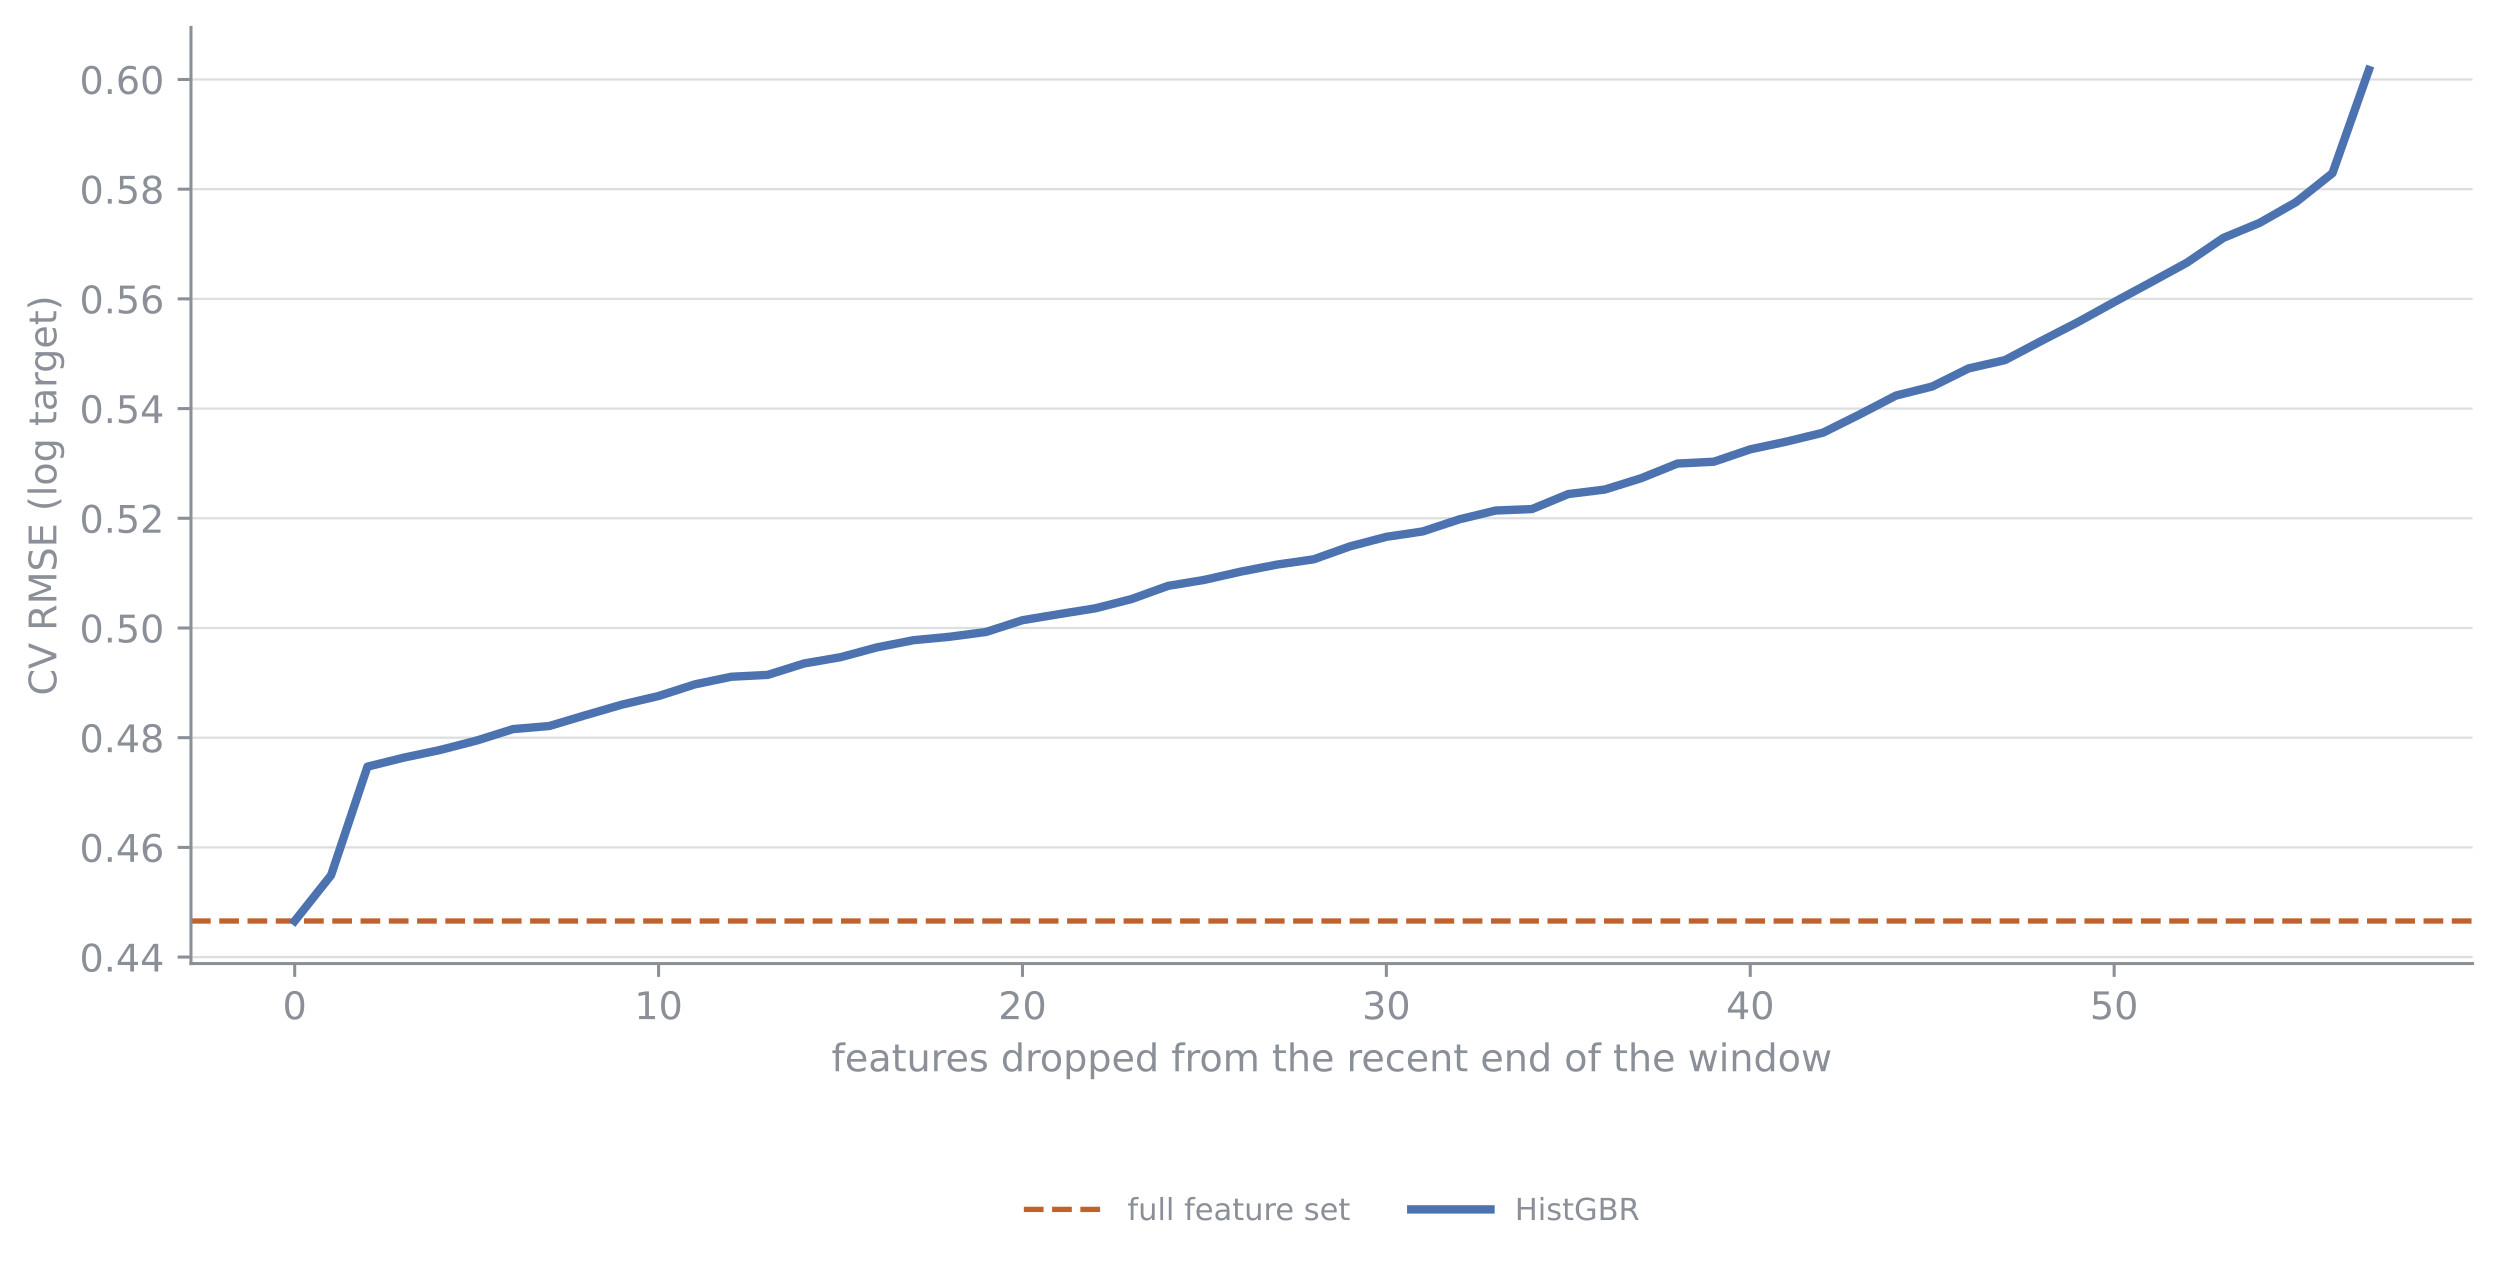
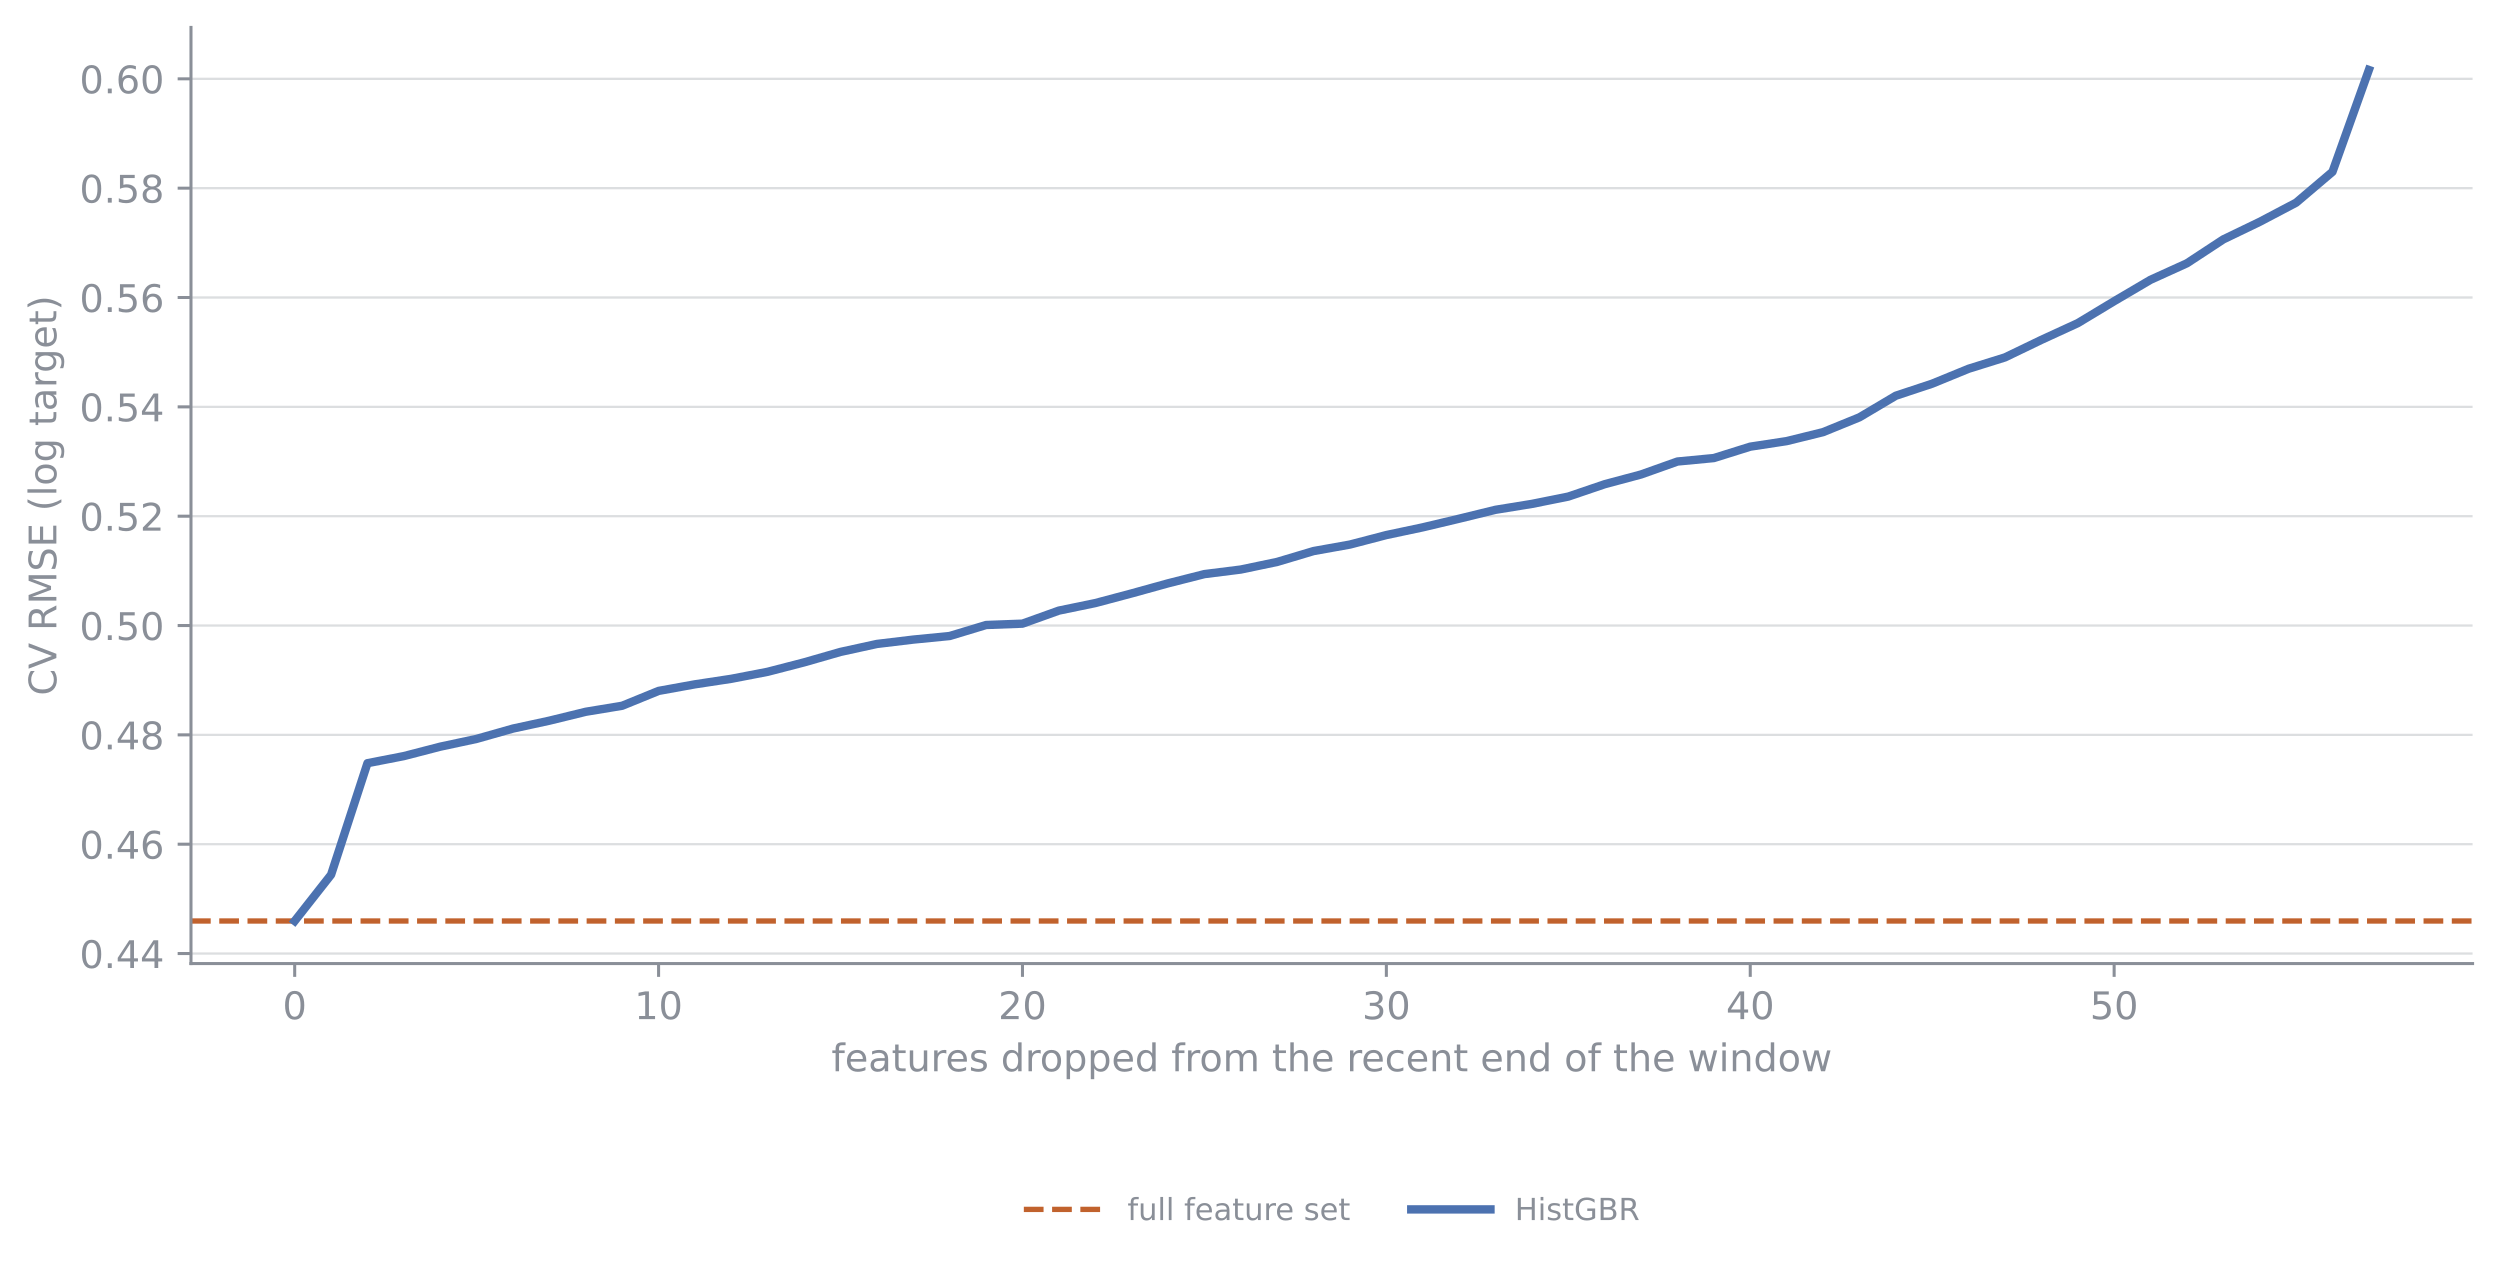
<svg xmlns="http://www.w3.org/2000/svg" xmlns:xlink="http://www.w3.org/1999/xlink" width="656.4pt" height="332.41pt" viewBox="0 0 656.4 332.41" version="1.1">
  <defs>
    <style type="text/css">*{stroke-linejoin: round; stroke-linecap: butt}</style>
  </defs>
  <g id="figure_1">
    <g id="patch_1">
      <path d="M 0 332.41  L 656.4 332.41  L 656.4 0  L 0 0  L 0 332.41  z " style="fill: none" />
    </g>
    <g id="axes_1">
      <g id="patch_2">
        <path d="M 50.144 252.993  L 649.2 252.993  L 649.2 7.2  L 50.144 7.2  L 50.144 252.993  z " style="fill: none" />
      </g>
      <g id="matplotlib.axis_1">
        <g id="xtick_1">
          <g id="line2d_1">
            <defs>
-               <path id="me75588b945" d="M 0 0  L 0 3.5  " style="stroke: #8a8f98; stroke-width: 0.8" />
+               <path id="m2f72bbb531" d="M 0 0  L 0 3.5  " style="stroke: #8a8f98; stroke-width: 0.8" />
            </defs>
            <g>
-               <use xlink:href="#me75588b945" x="77.374" y="252.993" style="fill: #8a8f98; stroke: #8a8f98; stroke-width: 0.8" />
+               <use xlink:href="#m2f72bbb531" x="77.374" y="252.993" style="fill: #8a8f98; stroke: #8a8f98; stroke-width: 0.8" />
            </g>
          </g>
          <g id="text_1">
            <g style="fill: #8a8f98" transform="translate(74.19231 267.5915) scale(0.1 -0.1)">
              <defs>
                <path id="DejaVuSans-30" d="M 2034 4250  Q 1547 4250 1301 3770  Q 1056 3291 1056 2328  Q 1056 1369 1301 889  Q 1547 409 2034 409  Q 2525 409 2770 889  Q 3016 1369 3016 2328  Q 3016 3291 2770 3770  Q 2525 4250 2034 4250  z M 2034 4750  Q 2819 4750 3233 4129  Q 3647 3509 3647 2328  Q 3647 1150 3233 529  Q 2819 -91 2034 -91  Q 1250 -91 836 529  Q 422 1150 422 2328  Q 422 3509 836 4129  Q 1250 4750 2034 4750  z " transform="scale(0.015625)" />
              </defs>
              <use xlink:href="#DejaVuSans-30" />
            </g>
          </g>
        </g>
        <g id="xtick_2">
          <g id="line2d_2">
            <g>
-               <use xlink:href="#me75588b945" x="172.917" y="252.993" style="fill: #8a8f98; stroke: #8a8f98; stroke-width: 0.8" />
+               <use xlink:href="#m2f72bbb531" x="172.917" y="252.993" style="fill: #8a8f98; stroke: #8a8f98; stroke-width: 0.8" />
            </g>
          </g>
          <g id="text_2">
            <g style="fill: #8a8f98" transform="translate(166.5542 267.5915) scale(0.1 -0.1)">
              <defs>
                <path id="DejaVuSans-31" d="M 794 531  L 1825 531  L 1825 4091  L 703 3866  L 703 4441  L 1819 4666  L 2450 4666  L 2450 531  L 3481 531  L 3481 0  L 794 0  L 794 531  z " transform="scale(0.015625)" />
              </defs>
              <use xlink:href="#DejaVuSans-31" />
              <use xlink:href="#DejaVuSans-30" transform="translate(63.62305 0)" />
            </g>
          </g>
        </g>
        <g id="xtick_3">
          <g id="line2d_3">
            <g>
-               <use xlink:href="#me75588b945" x="268.46" y="252.993" style="fill: #8a8f98; stroke: #8a8f98; stroke-width: 0.8" />
+               <use xlink:href="#m2f72bbb531" x="268.46" y="252.993" style="fill: #8a8f98; stroke: #8a8f98; stroke-width: 0.8" />
            </g>
          </g>
          <g id="text_3">
            <g style="fill: #8a8f98" transform="translate(262.0974 267.5915) scale(0.1 -0.1)">
              <defs>
                <path id="DejaVuSans-32" d="M 1228 531  L 3431 531  L 3431 0  L 469 0  L 469 531  Q 828 903 1448 1529  Q 2069 2156 2228 2338  Q 2531 2678 2651 2914  Q 2772 3150 2772 3378  Q 2772 3750 2511 3984  Q 2250 4219 1831 4219  Q 1534 4219 1204 4116  Q 875 4013 500 3803  L 500 4441  Q 881 4594 1212 4672  Q 1544 4750 1819 4750  Q 2544 4750 2975 4387  Q 3406 4025 3406 3419  Q 3406 3131 3298 2873  Q 3191 2616 2906 2266  Q 2828 2175 2409 1742  Q 1991 1309 1228 531  z " transform="scale(0.015625)" />
              </defs>
              <use xlink:href="#DejaVuSans-32" />
              <use xlink:href="#DejaVuSans-30" transform="translate(63.62305 0)" />
            </g>
          </g>
        </g>
        <g id="xtick_4">
          <g id="line2d_4">
            <g>
-               <use xlink:href="#me75588b945" x="364.003" y="252.993" style="fill: #8a8f98; stroke: #8a8f98; stroke-width: 0.8" />
+               <use xlink:href="#m2f72bbb531" x="364.003" y="252.993" style="fill: #8a8f98; stroke: #8a8f98; stroke-width: 0.8" />
            </g>
          </g>
          <g id="text_4">
            <g style="fill: #8a8f98" transform="translate(357.6406 267.5915) scale(0.1 -0.1)">
              <defs>
                <path id="DejaVuSans-33" d="M 2597 2516  Q 3050 2419 3304 2112  Q 3559 1806 3559 1356  Q 3559 666 3084 287  Q 2609 -91 1734 -91  Q 1441 -91 1130 -33  Q 819 25 488 141  L 488 750  Q 750 597 1062 519  Q 1375 441 1716 441  Q 2309 441 2620 675  Q 2931 909 2931 1356  Q 2931 1769 2642 2001  Q 2353 2234 1838 2234  L 1294 2234  L 1294 2753  L 1863 2753  Q 2328 2753 2575 2939  Q 2822 3125 2822 3475  Q 2822 3834 2567 4026  Q 2313 4219 1838 4219  Q 1578 4219 1281 4162  Q 984 4106 628 3988  L 628 4550  Q 988 4650 1302 4700  Q 1616 4750 1894 4750  Q 2613 4750 3031 4423  Q 3450 4097 3450 3541  Q 3450 3153 3228 2886  Q 3006 2619 2597 2516  z " transform="scale(0.015625)" />
              </defs>
              <use xlink:href="#DejaVuSans-33" />
              <use xlink:href="#DejaVuSans-30" transform="translate(63.62305 0)" />
            </g>
          </g>
        </g>
        <g id="xtick_5">
          <g id="line2d_5">
            <g>
-               <use xlink:href="#me75588b945" x="459.546" y="252.993" style="fill: #8a8f98; stroke: #8a8f98; stroke-width: 0.8" />
+               <use xlink:href="#m2f72bbb531" x="459.546" y="252.993" style="fill: #8a8f98; stroke: #8a8f98; stroke-width: 0.8" />
            </g>
          </g>
          <g id="text_5">
            <g style="fill: #8a8f98" transform="translate(453.1838 267.5915) scale(0.1 -0.1)">
              <defs>
                <path id="DejaVuSans-34" d="M 2419 4116  L 825 1625  L 2419 1625  L 2419 4116  z M 2253 4666  L 3047 4666  L 3047 1625  L 3713 1625  L 3713 1100  L 3047 1100  L 3047 0  L 2419 0  L 2419 1100  L 313 1100  L 313 1709  L 2253 4666  z " transform="scale(0.015625)" />
              </defs>
              <use xlink:href="#DejaVuSans-34" />
              <use xlink:href="#DejaVuSans-30" transform="translate(63.62305 0)" />
            </g>
          </g>
        </g>
        <g id="xtick_6">
          <g id="line2d_6">
            <g>
-               <use xlink:href="#me75588b945" x="555.089" y="252.993" style="fill: #8a8f98; stroke: #8a8f98; stroke-width: 0.8" />
+               <use xlink:href="#m2f72bbb531" x="555.089" y="252.993" style="fill: #8a8f98; stroke: #8a8f98; stroke-width: 0.8" />
            </g>
          </g>
          <g id="text_6">
            <g style="fill: #8a8f98" transform="translate(548.727 267.5915) scale(0.1 -0.1)">
              <defs>
                <path id="DejaVuSans-35" d="M 691 4666  L 3169 4666  L 3169 4134  L 1269 4134  L 1269 2991  Q 1406 3038 1543 3061  Q 1681 3084 1819 3084  Q 2600 3084 3056 2656  Q 3513 2228 3513 1497  Q 3513 744 3044 326  Q 2575 -91 1722 -91  Q 1428 -91 1123 -41  Q 819 9 494 109  L 494 744  Q 775 591 1075 516  Q 1375 441 1709 441  Q 2250 441 2565 725  Q 2881 1009 2881 1497  Q 2881 1984 2565 2268  Q 2250 2553 1709 2553  Q 1456 2553 1204 2497  Q 953 2441 691 2322  L 691 4666  z " transform="scale(0.015625)" />
              </defs>
              <use xlink:href="#DejaVuSans-35" />
              <use xlink:href="#DejaVuSans-30" transform="translate(63.62305 0)" />
            </g>
          </g>
        </g>
        <g id="text_7">
          <g style="fill: #8a8f98" transform="translate(218.3029 281.2697) scale(0.1 -0.1)">
            <defs>
              <path id="DejaVuSans-66" d="M 2375 4863  L 2375 4384  L 1825 4384  Q 1516 4384 1395 4259  Q 1275 4134 1275 3809  L 1275 3500  L 2222 3500  L 2222 3053  L 1275 3053  L 1275 0  L 697 0  L 697 3053  L 147 3053  L 147 3500  L 697 3500  L 697 3744  Q 697 4328 969 4595  Q 1241 4863 1831 4863  L 2375 4863  z " transform="scale(0.015625)" />
              <path id="DejaVuSans-65" d="M 3597 1894  L 3597 1613  L 953 1613  Q 991 1019 1311 708  Q 1631 397 2203 397  Q 2534 397 2845 478  Q 3156 559 3463 722  L 3463 178  Q 3153 47 2828 -22  Q 2503 -91 2169 -91  Q 1331 -91 842 396  Q 353 884 353 1716  Q 353 2575 817 3079  Q 1281 3584 2069 3584  Q 2775 3584 3186 3129  Q 3597 2675 3597 1894  z M 3022 2063  Q 3016 2534 2758 2815  Q 2500 3097 2075 3097  Q 1594 3097 1305 2825  Q 1016 2553 972 2059  L 3022 2063  z " transform="scale(0.015625)" />
              <path id="DejaVuSans-61" d="M 2194 1759  Q 1497 1759 1228 1600  Q 959 1441 959 1056  Q 959 750 1161 570  Q 1363 391 1709 391  Q 2188 391 2477 730  Q 2766 1069 2766 1631  L 2766 1759  L 2194 1759  z M 3341 1997  L 3341 0  L 2766 0  L 2766 531  Q 2569 213 2275 61  Q 1981 -91 1556 -91  Q 1019 -91 701 211  Q 384 513 384 1019  Q 384 1609 779 1909  Q 1175 2209 1959 2209  L 2766 2209  L 2766 2266  Q 2766 2663 2505 2880  Q 2244 3097 1772 3097  Q 1472 3097 1187 3025  Q 903 2953 641 2809  L 641 3341  Q 956 3463 1253 3523  Q 1550 3584 1831 3584  Q 2591 3584 2966 3190  Q 3341 2797 3341 1997  z " transform="scale(0.015625)" />
              <path id="DejaVuSans-74" d="M 1172 4494  L 1172 3500  L 2356 3500  L 2356 3053  L 1172 3053  L 1172 1153  Q 1172 725 1289 603  Q 1406 481 1766 481  L 2356 481  L 2356 0  L 1766 0  Q 1100 0 847 248  Q 594 497 594 1153  L 594 3053  L 172 3053  L 172 3500  L 594 3500  L 594 4494  L 1172 4494  z " transform="scale(0.015625)" />
              <path id="DejaVuSans-75" d="M 544 1381  L 544 3500  L 1119 3500  L 1119 1403  Q 1119 906 1312 657  Q 1506 409 1894 409  Q 2359 409 2629 706  Q 2900 1003 2900 1516  L 2900 3500  L 3475 3500  L 3475 0  L 2900 0  L 2900 538  Q 2691 219 2414 64  Q 2138 -91 1772 -91  Q 1169 -91 856 284  Q 544 659 544 1381  z M 1991 3584  L 1991 3584  z " transform="scale(0.015625)" />
              <path id="DejaVuSans-72" d="M 2631 2963  Q 2534 3019 2420 3045  Q 2306 3072 2169 3072  Q 1681 3072 1420 2755  Q 1159 2438 1159 1844  L 1159 0  L 581 0  L 581 3500  L 1159 3500  L 1159 2956  Q 1341 3275 1631 3429  Q 1922 3584 2338 3584  Q 2397 3584 2469 3576  Q 2541 3569 2628 3553  L 2631 2963  z " transform="scale(0.015625)" />
              <path id="DejaVuSans-73" d="M 2834 3397  L 2834 2853  Q 2591 2978 2328 3040  Q 2066 3103 1784 3103  Q 1356 3103 1142 2972  Q 928 2841 928 2578  Q 928 2378 1081 2264  Q 1234 2150 1697 2047  L 1894 2003  Q 2506 1872 2764 1633  Q 3022 1394 3022 966  Q 3022 478 2636 193  Q 2250 -91 1575 -91  Q 1294 -91 989 -36  Q 684 19 347 128  L 347 722  Q 666 556 975 473  Q 1284 391 1588 391  Q 1994 391 2212 530  Q 2431 669 2431 922  Q 2431 1156 2273 1281  Q 2116 1406 1581 1522  L 1381 1569  Q 847 1681 609 1914  Q 372 2147 372 2553  Q 372 3047 722 3315  Q 1072 3584 1716 3584  Q 2034 3584 2315 3537  Q 2597 3491 2834 3397  z " transform="scale(0.015625)" />
              <path id="DejaVuSans-20" transform="scale(0.015625)" />
              <path id="DejaVuSans-64" d="M 2906 2969  L 2906 4863  L 3481 4863  L 3481 0  L 2906 0  L 2906 525  Q 2725 213 2448 61  Q 2172 -91 1784 -91  Q 1150 -91 751 415  Q 353 922 353 1747  Q 353 2572 751 3078  Q 1150 3584 1784 3584  Q 2172 3584 2448 3432  Q 2725 3281 2906 2969  z M 947 1747  Q 947 1113 1208 752  Q 1469 391 1925 391  Q 2381 391 2643 752  Q 2906 1113 2906 1747  Q 2906 2381 2643 2742  Q 2381 3103 1925 3103  Q 1469 3103 1208 2742  Q 947 2381 947 1747  z " transform="scale(0.015625)" />
              <path id="DejaVuSans-6f" d="M 1959 3097  Q 1497 3097 1228 2736  Q 959 2375 959 1747  Q 959 1119 1226 758  Q 1494 397 1959 397  Q 2419 397 2687 759  Q 2956 1122 2956 1747  Q 2956 2369 2687 2733  Q 2419 3097 1959 3097  z M 1959 3584  Q 2709 3584 3137 3096  Q 3566 2609 3566 1747  Q 3566 888 3137 398  Q 2709 -91 1959 -91  Q 1206 -91 779 398  Q 353 888 353 1747  Q 353 2609 779 3096  Q 1206 3584 1959 3584  z " transform="scale(0.015625)" />
              <path id="DejaVuSans-70" d="M 1159 525  L 1159 -1331  L 581 -1331  L 581 3500  L 1159 3500  L 1159 2969  Q 1341 3281 1617 3432  Q 1894 3584 2278 3584  Q 2916 3584 3314 3078  Q 3713 2572 3713 1747  Q 3713 922 3314 415  Q 2916 -91 2278 -91  Q 1894 -91 1617 61  Q 1341 213 1159 525  z M 3116 1747  Q 3116 2381 2855 2742  Q 2594 3103 2138 3103  Q 1681 3103 1420 2742  Q 1159 2381 1159 1747  Q 1159 1113 1420 752  Q 1681 391 2138 391  Q 2594 391 2855 752  Q 3116 1113 3116 1747  z " transform="scale(0.015625)" />
              <path id="DejaVuSans-6d" d="M 3328 2828  Q 3544 3216 3844 3400  Q 4144 3584 4550 3584  Q 5097 3584 5394 3201  Q 5691 2819 5691 2113  L 5691 0  L 5113 0  L 5113 2094  Q 5113 2597 4934 2840  Q 4756 3084 4391 3084  Q 3944 3084 3684 2787  Q 3425 2491 3425 1978  L 3425 0  L 2847 0  L 2847 2094  Q 2847 2600 2669 2842  Q 2491 3084 2119 3084  Q 1678 3084 1418 2786  Q 1159 2488 1159 1978  L 1159 0  L 581 0  L 581 3500  L 1159 3500  L 1159 2956  Q 1356 3278 1631 3431  Q 1906 3584 2284 3584  Q 2666 3584 2933 3390  Q 3200 3197 3328 2828  z " transform="scale(0.015625)" />
              <path id="DejaVuSans-68" d="M 3513 2113  L 3513 0  L 2938 0  L 2938 2094  Q 2938 2591 2744 2837  Q 2550 3084 2163 3084  Q 1697 3084 1428 2787  Q 1159 2491 1159 1978  L 1159 0  L 581 0  L 581 4863  L 1159 4863  L 1159 2956  Q 1366 3272 1645 3428  Q 1925 3584 2291 3584  Q 2894 3584 3203 3211  Q 3513 2838 3513 2113  z " transform="scale(0.015625)" />
              <path id="DejaVuSans-63" d="M 3122 3366  L 3122 2828  Q 2878 2963 2633 3030  Q 2388 3097 2138 3097  Q 1578 3097 1268 2742  Q 959 2388 959 1747  Q 959 1106 1268 751  Q 1578 397 2138 397  Q 2388 397 2633 464  Q 2878 531 3122 666  L 3122 134  Q 2881 22 2623 -34  Q 2366 -91 2075 -91  Q 1284 -91 818 406  Q 353 903 353 1747  Q 353 2603 823 3093  Q 1294 3584 2113 3584  Q 2378 3584 2631 3529  Q 2884 3475 3122 3366  z " transform="scale(0.015625)" />
              <path id="DejaVuSans-6e" d="M 3513 2113  L 3513 0  L 2938 0  L 2938 2094  Q 2938 2591 2744 2837  Q 2550 3084 2163 3084  Q 1697 3084 1428 2787  Q 1159 2491 1159 1978  L 1159 0  L 581 0  L 581 3500  L 1159 3500  L 1159 2956  Q 1366 3272 1645 3428  Q 1925 3584 2291 3584  Q 2894 3584 3203 3211  Q 3513 2838 3513 2113  z " transform="scale(0.015625)" />
              <path id="DejaVuSans-77" d="M 269 3500  L 844 3500  L 1563 769  L 2278 3500  L 2956 3500  L 3675 769  L 4391 3500  L 4966 3500  L 4050 0  L 3372 0  L 2619 2869  L 1863 0  L 1184 0  L 269 3500  z " transform="scale(0.015625)" />
              <path id="DejaVuSans-69" d="M 603 3500  L 1178 3500  L 1178 0  L 603 0  L 603 3500  z M 603 4863  L 1178 4863  L 1178 4134  L 603 4134  L 603 4863  z " transform="scale(0.015625)" />
            </defs>
            <use xlink:href="#DejaVuSans-66" />
            <use xlink:href="#DejaVuSans-65" transform="translate(35.20508 0)" />
            <use xlink:href="#DejaVuSans-61" transform="translate(96.72852 0)" />
            <use xlink:href="#DejaVuSans-74" transform="translate(158.0078 0)" />
            <use xlink:href="#DejaVuSans-75" transform="translate(197.2168 0)" />
            <use xlink:href="#DejaVuSans-72" transform="translate(260.5957 0)" />
            <use xlink:href="#DejaVuSans-65" transform="translate(299.459 0)" />
            <use xlink:href="#DejaVuSans-73" transform="translate(360.9824 0)" />
            <use xlink:href="#DejaVuSans-20" transform="translate(413.082 0)" />
            <use xlink:href="#DejaVuSans-64" transform="translate(444.8691 0)" />
            <use xlink:href="#DejaVuSans-72" transform="translate(508.3457 0)" />
            <use xlink:href="#DejaVuSans-6f" transform="translate(547.209 0)" />
            <use xlink:href="#DejaVuSans-70" transform="translate(608.3906 0)" />
            <use xlink:href="#DejaVuSans-70" transform="translate(671.8672 0)" />
            <use xlink:href="#DejaVuSans-65" transform="translate(735.3438 0)" />
            <use xlink:href="#DejaVuSans-64" transform="translate(796.8672 0)" />
            <use xlink:href="#DejaVuSans-20" transform="translate(860.3438 0)" />
            <use xlink:href="#DejaVuSans-66" transform="translate(892.1309 0)" />
            <use xlink:href="#DejaVuSans-72" transform="translate(927.3359 0)" />
            <use xlink:href="#DejaVuSans-6f" transform="translate(966.1992 0)" />
            <use xlink:href="#DejaVuSans-6d" transform="translate(1027.381 0)" />
            <use xlink:href="#DejaVuSans-20" transform="translate(1124.793 0)" />
            <use xlink:href="#DejaVuSans-74" transform="translate(1156.58 0)" />
            <use xlink:href="#DejaVuSans-68" transform="translate(1195.789 0)" />
            <use xlink:href="#DejaVuSans-65" transform="translate(1259.168 0)" />
            <use xlink:href="#DejaVuSans-20" transform="translate(1320.691 0)" />
            <use xlink:href="#DejaVuSans-72" transform="translate(1352.479 0)" />
            <use xlink:href="#DejaVuSans-65" transform="translate(1391.342 0)" />
            <use xlink:href="#DejaVuSans-63" transform="translate(1452.865 0)" />
            <use xlink:href="#DejaVuSans-65" transform="translate(1507.846 0)" />
            <use xlink:href="#DejaVuSans-6e" transform="translate(1569.369 0)" />
            <use xlink:href="#DejaVuSans-74" transform="translate(1632.748 0)" />
            <use xlink:href="#DejaVuSans-20" transform="translate(1671.957 0)" />
            <use xlink:href="#DejaVuSans-65" transform="translate(1703.744 0)" />
            <use xlink:href="#DejaVuSans-6e" transform="translate(1765.268 0)" />
            <use xlink:href="#DejaVuSans-64" transform="translate(1828.646 0)" />
            <use xlink:href="#DejaVuSans-20" transform="translate(1892.123 0)" />
            <use xlink:href="#DejaVuSans-6f" transform="translate(1923.91 0)" />
            <use xlink:href="#DejaVuSans-66" transform="translate(1985.092 0)" />
            <use xlink:href="#DejaVuSans-20" transform="translate(2020.297 0)" />
            <use xlink:href="#DejaVuSans-74" transform="translate(2052.084 0)" />
            <use xlink:href="#DejaVuSans-68" transform="translate(2091.293 0)" />
            <use xlink:href="#DejaVuSans-65" transform="translate(2154.672 0)" />
            <use xlink:href="#DejaVuSans-20" transform="translate(2216.195 0)" />
            <use xlink:href="#DejaVuSans-77" transform="translate(2247.982 0)" />
            <use xlink:href="#DejaVuSans-69" transform="translate(2329.77 0)" />
            <use xlink:href="#DejaVuSans-6e" transform="translate(2357.553 0)" />
            <use xlink:href="#DejaVuSans-64" transform="translate(2420.932 0)" />
            <use xlink:href="#DejaVuSans-6f" transform="translate(2484.408 0)" />
            <use xlink:href="#DejaVuSans-77" transform="translate(2545.59 0)" />
          </g>
        </g>
      </g>
      <g id="matplotlib.axis_2">
        <g id="ytick_1">
          <g id="line2d_7">
-             <path d="M 50.144 251.294  L 649.2 251.294  " clip-path="url(#p494db39ac8)" style="fill: none; stroke: #8a8f98; stroke-opacity: 0.3; stroke-width: 0.6; stroke-linecap: square" />
+             <path d="M 50.144 250.364  L 649.2 250.364  " clip-path="url(#pfbad0d4c6b)" style="fill: none; stroke: #8a8f98; stroke-opacity: 0.3; stroke-width: 0.6; stroke-linecap: square" />
          </g>
          <g id="line2d_8">
            <defs>
-               <path id="mf8210ec9cc" d="M 0 0  L -3.5 0  " style="stroke: #8a8f98; stroke-width: 0.8" />
+               <path id="m29a48f490a" d="M 0 0  L -3.5 0  " style="stroke: #8a8f98; stroke-width: 0.8" />
            </defs>
            <g>
-               <use xlink:href="#mf8210ec9cc" x="50.144" y="251.294" style="fill: #8a8f98; stroke: #8a8f98; stroke-width: 0.8" />
+               <use xlink:href="#m29a48f490a" x="50.144" y="250.364" style="fill: #8a8f98; stroke: #8a8f98; stroke-width: 0.8" />
            </g>
          </g>
          <g id="text_8">
-             <g style="fill: #8a8f98" transform="translate(20.87813 255.0934) scale(0.1 -0.1)">
+             <g style="fill: #8a8f98" transform="translate(20.87813 254.1629) scale(0.1 -0.1)">
              <defs>
                <path id="DejaVuSans-2e" d="M 684 794  L 1344 794  L 1344 0  L 684 0  L 684 794  z " transform="scale(0.015625)" />
              </defs>
              <use xlink:href="#DejaVuSans-30" />
              <use xlink:href="#DejaVuSans-2e" transform="translate(63.62305 0)" />
              <use xlink:href="#DejaVuSans-34" transform="translate(95.41016 0)" />
              <use xlink:href="#DejaVuSans-34" transform="translate(159.0332 0)" />
            </g>
          </g>
        </g>
        <g id="ytick_2">
          <g id="line2d_9">
-             <path d="M 50.144 222.491  L 649.2 222.491  " clip-path="url(#p494db39ac8)" style="fill: none; stroke: #8a8f98; stroke-opacity: 0.3; stroke-width: 0.6; stroke-linecap: square" />
+             <path d="M 50.144 221.655  L 649.2 221.655  " clip-path="url(#pfbad0d4c6b)" style="fill: none; stroke: #8a8f98; stroke-opacity: 0.3; stroke-width: 0.6; stroke-linecap: square" />
          </g>
          <g id="line2d_10">
            <g>
-               <use xlink:href="#mf8210ec9cc" x="50.144" y="222.491" style="fill: #8a8f98; stroke: #8a8f98; stroke-width: 0.8" />
+               <use xlink:href="#m29a48f490a" x="50.144" y="221.655" style="fill: #8a8f98; stroke: #8a8f98; stroke-width: 0.8" />
            </g>
          </g>
          <g id="text_9">
-             <g style="fill: #8a8f98" transform="translate(20.87813 226.2897) scale(0.1 -0.1)">
+             <g style="fill: #8a8f98" transform="translate(20.87813 225.4546) scale(0.1 -0.1)">
              <defs>
                <path id="DejaVuSans-36" d="M 2113 2584  Q 1688 2584 1439 2293  Q 1191 2003 1191 1497  Q 1191 994 1439 701  Q 1688 409 2113 409  Q 2538 409 2786 701  Q 3034 994 3034 1497  Q 3034 2003 2786 2293  Q 2538 2584 2113 2584  z M 3366 4563  L 3366 3988  Q 3128 4100 2886 4159  Q 2644 4219 2406 4219  Q 1781 4219 1451 3797  Q 1122 3375 1075 2522  Q 1259 2794 1537 2939  Q 1816 3084 2150 3084  Q 2853 3084 3261 2657  Q 3669 2231 3669 1497  Q 3669 778 3244 343  Q 2819 -91 2113 -91  Q 1303 -91 875 529  Q 447 1150 447 2328  Q 447 3434 972 4092  Q 1497 4750 2381 4750  Q 2619 4750 2861 4703  Q 3103 4656 3366 4563  z " transform="scale(0.015625)" />
              </defs>
              <use xlink:href="#DejaVuSans-30" />
              <use xlink:href="#DejaVuSans-2e" transform="translate(63.62305 0)" />
              <use xlink:href="#DejaVuSans-34" transform="translate(95.41016 0)" />
              <use xlink:href="#DejaVuSans-36" transform="translate(159.0332 0)" />
            </g>
          </g>
        </g>
        <g id="ytick_3">
          <g id="line2d_11">
-             <path d="M 50.144 193.687  L 649.2 193.687  " clip-path="url(#p494db39ac8)" style="fill: none; stroke: #8a8f98; stroke-opacity: 0.3; stroke-width: 0.6; stroke-linecap: square" />
+             <path d="M 50.144 192.947  L 649.2 192.947  " clip-path="url(#pfbad0d4c6b)" style="fill: none; stroke: #8a8f98; stroke-opacity: 0.3; stroke-width: 0.6; stroke-linecap: square" />
          </g>
          <g id="line2d_12">
            <g>
-               <use xlink:href="#mf8210ec9cc" x="50.144" y="193.687" style="fill: #8a8f98; stroke: #8a8f98; stroke-width: 0.8" />
+               <use xlink:href="#m29a48f490a" x="50.144" y="192.947" style="fill: #8a8f98; stroke: #8a8f98; stroke-width: 0.8" />
            </g>
          </g>
          <g id="text_10">
-             <g style="fill: #8a8f98" transform="translate(20.87813 197.4861) scale(0.1 -0.1)">
+             <g style="fill: #8a8f98" transform="translate(20.87813 196.7463) scale(0.1 -0.1)">
              <defs>
                <path id="DejaVuSans-38" d="M 2034 2216  Q 1584 2216 1326 1975  Q 1069 1734 1069 1313  Q 1069 891 1326 650  Q 1584 409 2034 409  Q 2484 409 2743 651  Q 3003 894 3003 1313  Q 3003 1734 2745 1975  Q 2488 2216 2034 2216  z M 1403 2484  Q 997 2584 770 2862  Q 544 3141 544 3541  Q 544 4100 942 4425  Q 1341 4750 2034 4750  Q 2731 4750 3128 4425  Q 3525 4100 3525 3541  Q 3525 3141 3298 2862  Q 3072 2584 2669 2484  Q 3125 2378 3379 2068  Q 3634 1759 3634 1313  Q 3634 634 3220 271  Q 2806 -91 2034 -91  Q 1263 -91 848 271  Q 434 634 434 1313  Q 434 1759 690 2068  Q 947 2378 1403 2484  z M 1172 3481  Q 1172 3119 1398 2916  Q 1625 2713 2034 2713  Q 2441 2713 2670 2916  Q 2900 3119 2900 3481  Q 2900 3844 2670 4047  Q 2441 4250 2034 4250  Q 1625 4250 1398 4047  Q 1172 3844 1172 3481  z " transform="scale(0.015625)" />
              </defs>
              <use xlink:href="#DejaVuSans-30" />
              <use xlink:href="#DejaVuSans-2e" transform="translate(63.62305 0)" />
              <use xlink:href="#DejaVuSans-34" transform="translate(95.41016 0)" />
              <use xlink:href="#DejaVuSans-38" transform="translate(159.0332 0)" />
            </g>
          </g>
        </g>
        <g id="ytick_4">
          <g id="line2d_13">
-             <path d="M 50.144 164.883  L 649.2 164.883  " clip-path="url(#p494db39ac8)" style="fill: none; stroke: #8a8f98; stroke-opacity: 0.3; stroke-width: 0.6; stroke-linecap: square" />
+             <path d="M 50.144 164.239  L 649.2 164.239  " clip-path="url(#pfbad0d4c6b)" style="fill: none; stroke: #8a8f98; stroke-opacity: 0.3; stroke-width: 0.6; stroke-linecap: square" />
          </g>
          <g id="line2d_14">
            <g>
-               <use xlink:href="#mf8210ec9cc" x="50.144" y="164.883" style="fill: #8a8f98; stroke: #8a8f98; stroke-width: 0.8" />
+               <use xlink:href="#m29a48f490a" x="50.144" y="164.239" style="fill: #8a8f98; stroke: #8a8f98; stroke-width: 0.8" />
            </g>
          </g>
          <g id="text_11">
-             <g style="fill: #8a8f98" transform="translate(20.87813 168.6825) scale(0.1 -0.1)">
+             <g style="fill: #8a8f98" transform="translate(20.87813 168.0379) scale(0.1 -0.1)">
              <use xlink:href="#DejaVuSans-30" />
              <use xlink:href="#DejaVuSans-2e" transform="translate(63.62305 0)" />
              <use xlink:href="#DejaVuSans-35" transform="translate(95.41016 0)" />
              <use xlink:href="#DejaVuSans-30" transform="translate(159.0332 0)" />
            </g>
          </g>
        </g>
        <g id="ytick_5">
          <g id="line2d_15">
-             <path d="M 50.144 136.08  L 649.2 136.08  " clip-path="url(#p494db39ac8)" style="fill: none; stroke: #8a8f98; stroke-opacity: 0.3; stroke-width: 0.6; stroke-linecap: square" />
+             <path d="M 50.144 135.53  L 649.2 135.53  " clip-path="url(#pfbad0d4c6b)" style="fill: none; stroke: #8a8f98; stroke-opacity: 0.3; stroke-width: 0.6; stroke-linecap: square" />
          </g>
          <g id="line2d_16">
            <g>
-               <use xlink:href="#mf8210ec9cc" x="50.144" y="136.08" style="fill: #8a8f98; stroke: #8a8f98; stroke-width: 0.8" />
+               <use xlink:href="#m29a48f490a" x="50.144" y="135.53" style="fill: #8a8f98; stroke: #8a8f98; stroke-width: 0.8" />
            </g>
          </g>
          <g id="text_12">
-             <g style="fill: #8a8f98" transform="translate(20.87813 139.8789) scale(0.1 -0.1)">
+             <g style="fill: #8a8f98" transform="translate(20.87813 139.3296) scale(0.1 -0.1)">
              <use xlink:href="#DejaVuSans-30" />
              <use xlink:href="#DejaVuSans-2e" transform="translate(63.62305 0)" />
              <use xlink:href="#DejaVuSans-35" transform="translate(95.41016 0)" />
              <use xlink:href="#DejaVuSans-32" transform="translate(159.0332 0)" />
            </g>
          </g>
        </g>
        <g id="ytick_6">
          <g id="line2d_17">
-             <path d="M 50.144 107.276  L 649.2 107.276  " clip-path="url(#p494db39ac8)" style="fill: none; stroke: #8a8f98; stroke-opacity: 0.3; stroke-width: 0.6; stroke-linecap: square" />
+             <path d="M 50.144 106.822  L 649.2 106.822  " clip-path="url(#pfbad0d4c6b)" style="fill: none; stroke: #8a8f98; stroke-opacity: 0.3; stroke-width: 0.6; stroke-linecap: square" />
          </g>
          <g id="line2d_18">
            <g>
-               <use xlink:href="#mf8210ec9cc" x="50.144" y="107.276" style="fill: #8a8f98; stroke: #8a8f98; stroke-width: 0.8" />
+               <use xlink:href="#m29a48f490a" x="50.144" y="106.822" style="fill: #8a8f98; stroke: #8a8f98; stroke-width: 0.8" />
            </g>
          </g>
          <g id="text_13">
-             <g style="fill: #8a8f98" transform="translate(20.87813 111.0753) scale(0.1 -0.1)">
+             <g style="fill: #8a8f98" transform="translate(20.87813 110.6213) scale(0.1 -0.1)">
              <use xlink:href="#DejaVuSans-30" />
              <use xlink:href="#DejaVuSans-2e" transform="translate(63.62305 0)" />
              <use xlink:href="#DejaVuSans-35" transform="translate(95.41016 0)" />
              <use xlink:href="#DejaVuSans-34" transform="translate(159.0332 0)" />
            </g>
          </g>
        </g>
        <g id="ytick_7">
          <g id="line2d_19">
-             <path d="M 50.144 78.472  L 649.2 78.472  " clip-path="url(#p494db39ac8)" style="fill: none; stroke: #8a8f98; stroke-opacity: 0.3; stroke-width: 0.6; stroke-linecap: square" />
+             <path d="M 50.144 78.114  L 649.2 78.114  " clip-path="url(#pfbad0d4c6b)" style="fill: none; stroke: #8a8f98; stroke-opacity: 0.3; stroke-width: 0.6; stroke-linecap: square" />
          </g>
          <g id="line2d_20">
            <g>
-               <use xlink:href="#mf8210ec9cc" x="50.144" y="78.472" style="fill: #8a8f98; stroke: #8a8f98; stroke-width: 0.8" />
+               <use xlink:href="#m29a48f490a" x="50.144" y="78.114" style="fill: #8a8f98; stroke: #8a8f98; stroke-width: 0.8" />
            </g>
          </g>
          <g id="text_14">
-             <g style="fill: #8a8f98" transform="translate(20.87813 82.27166) scale(0.1 -0.1)">
+             <g style="fill: #8a8f98" transform="translate(20.87813 81.91299) scale(0.1 -0.1)">
              <use xlink:href="#DejaVuSans-30" />
              <use xlink:href="#DejaVuSans-2e" transform="translate(63.62305 0)" />
              <use xlink:href="#DejaVuSans-35" transform="translate(95.41016 0)" />
              <use xlink:href="#DejaVuSans-36" transform="translate(159.0332 0)" />
            </g>
          </g>
        </g>
        <g id="ytick_8">
          <g id="line2d_21">
-             <path d="M 50.144 49.669  L 649.2 49.669  " clip-path="url(#p494db39ac8)" style="fill: none; stroke: #8a8f98; stroke-opacity: 0.3; stroke-width: 0.6; stroke-linecap: square" />
+             <path d="M 50.144 49.405  L 649.2 49.405  " clip-path="url(#pfbad0d4c6b)" style="fill: none; stroke: #8a8f98; stroke-opacity: 0.3; stroke-width: 0.6; stroke-linecap: square" />
          </g>
          <g id="line2d_22">
            <g>
-               <use xlink:href="#mf8210ec9cc" x="50.144" y="49.669" style="fill: #8a8f98; stroke: #8a8f98; stroke-width: 0.8" />
+               <use xlink:href="#m29a48f490a" x="50.144" y="49.405" style="fill: #8a8f98; stroke: #8a8f98; stroke-width: 0.8" />
            </g>
          </g>
          <g id="text_15">
-             <g style="fill: #8a8f98" transform="translate(20.87813 53.46804) scale(0.1 -0.1)">
+             <g style="fill: #8a8f98" transform="translate(20.87813 53.20467) scale(0.1 -0.1)">
              <use xlink:href="#DejaVuSans-30" />
              <use xlink:href="#DejaVuSans-2e" transform="translate(63.62305 0)" />
              <use xlink:href="#DejaVuSans-35" transform="translate(95.41016 0)" />
              <use xlink:href="#DejaVuSans-38" transform="translate(159.0332 0)" />
            </g>
          </g>
        </g>
        <g id="ytick_9">
          <g id="line2d_23">
-             <path d="M 50.144 20.865  L 649.2 20.865  " clip-path="url(#p494db39ac8)" style="fill: none; stroke: #8a8f98; stroke-opacity: 0.3; stroke-width: 0.6; stroke-linecap: square" />
+             <path d="M 50.144 20.697  L 649.2 20.697  " clip-path="url(#pfbad0d4c6b)" style="fill: none; stroke: #8a8f98; stroke-opacity: 0.3; stroke-width: 0.6; stroke-linecap: square" />
          </g>
          <g id="line2d_24">
            <g>
-               <use xlink:href="#mf8210ec9cc" x="50.144" y="20.865" style="fill: #8a8f98; stroke: #8a8f98; stroke-width: 0.8" />
+               <use xlink:href="#m29a48f490a" x="50.144" y="20.697" style="fill: #8a8f98; stroke: #8a8f98; stroke-width: 0.8" />
            </g>
          </g>
          <g id="text_16">
-             <g style="fill: #8a8f98" transform="translate(20.87813 24.66442) scale(0.1 -0.1)">
+             <g style="fill: #8a8f98" transform="translate(20.87813 24.49635) scale(0.1 -0.1)">
              <use xlink:href="#DejaVuSans-30" />
              <use xlink:href="#DejaVuSans-2e" transform="translate(63.62305 0)" />
              <use xlink:href="#DejaVuSans-36" transform="translate(95.41016 0)" />
              <use xlink:href="#DejaVuSans-30" transform="translate(159.0332 0)" />
            </g>
          </g>
        </g>
        <g id="text_17">
          <g style="fill: #8a8f98" transform="translate(14.79844 182.6247) rotate(-90) scale(0.1 -0.1)">
            <defs>
              <path id="DejaVuSans-43" d="M 4122 4306  L 4122 3641  Q 3803 3938 3442 4084  Q 3081 4231 2675 4231  Q 1875 4231 1450 3742  Q 1025 3253 1025 2328  Q 1025 1406 1450 917  Q 1875 428 2675 428  Q 3081 428 3442 575  Q 3803 722 4122 1019  L 4122 359  Q 3791 134 3420 21  Q 3050 -91 2638 -91  Q 1578 -91 968 557  Q 359 1206 359 2328  Q 359 3453 968 4101  Q 1578 4750 2638 4750  Q 3056 4750 3426 4639  Q 3797 4528 4122 4306  z " transform="scale(0.015625)" />
              <path id="DejaVuSans-56" d="M 1831 0  L 50 4666  L 709 4666  L 2188 738  L 3669 4666  L 4325 4666  L 2547 0  L 1831 0  z " transform="scale(0.015625)" />
              <path id="DejaVuSans-52" d="M 2841 2188  Q 3044 2119 3236 1894  Q 3428 1669 3622 1275  L 4263 0  L 3584 0  L 2988 1197  Q 2756 1666 2539 1819  Q 2322 1972 1947 1972  L 1259 1972  L 1259 0  L 628 0  L 628 4666  L 2053 4666  Q 2853 4666 3247 4331  Q 3641 3997 3641 3322  Q 3641 2881 3436 2590  Q 3231 2300 2841 2188  z M 1259 4147  L 1259 2491  L 2053 2491  Q 2509 2491 2742 2702  Q 2975 2913 2975 3322  Q 2975 3731 2742 3939  Q 2509 4147 2053 4147  L 1259 4147  z " transform="scale(0.015625)" />
              <path id="DejaVuSans-4d" d="M 628 4666  L 1569 4666  L 2759 1491  L 3956 4666  L 4897 4666  L 4897 0  L 4281 0  L 4281 4097  L 3078 897  L 2444 897  L 1241 4097  L 1241 0  L 628 0  L 628 4666  z " transform="scale(0.015625)" />
              <path id="DejaVuSans-53" d="M 3425 4513  L 3425 3897  Q 3066 4069 2747 4153  Q 2428 4238 2131 4238  Q 1616 4238 1336 4038  Q 1056 3838 1056 3469  Q 1056 3159 1242 3001  Q 1428 2844 1947 2747  L 2328 2669  Q 3034 2534 3370 2195  Q 3706 1856 3706 1288  Q 3706 609 3251 259  Q 2797 -91 1919 -91  Q 1588 -91 1214 -16  Q 841 59 441 206  L 441 856  Q 825 641 1194 531  Q 1563 422 1919 422  Q 2459 422 2753 634  Q 3047 847 3047 1241  Q 3047 1584 2836 1778  Q 2625 1972 2144 2069  L 1759 2144  Q 1053 2284 737 2584  Q 422 2884 422 3419  Q 422 4038 858 4394  Q 1294 4750 2059 4750  Q 2388 4750 2728 4690  Q 3069 4631 3425 4513  z " transform="scale(0.015625)" />
              <path id="DejaVuSans-45" d="M 628 4666  L 3578 4666  L 3578 4134  L 1259 4134  L 1259 2753  L 3481 2753  L 3481 2222  L 1259 2222  L 1259 531  L 3634 531  L 3634 0  L 628 0  L 628 4666  z " transform="scale(0.015625)" />
              <path id="DejaVuSans-28" d="M 1984 4856  Q 1566 4138 1362 3434  Q 1159 2731 1159 2009  Q 1159 1288 1364 580  Q 1569 -128 1984 -844  L 1484 -844  Q 1016 -109 783 600  Q 550 1309 550 2009  Q 550 2706 781 3412  Q 1013 4119 1484 4856  L 1984 4856  z " transform="scale(0.015625)" />
              <path id="DejaVuSans-6c" d="M 603 4863  L 1178 4863  L 1178 0  L 603 0  L 603 4863  z " transform="scale(0.015625)" />
              <path id="DejaVuSans-67" d="M 2906 1791  Q 2906 2416 2648 2759  Q 2391 3103 1925 3103  Q 1463 3103 1205 2759  Q 947 2416 947 1791  Q 947 1169 1205 825  Q 1463 481 1925 481  Q 2391 481 2648 825  Q 2906 1169 2906 1791  z M 3481 434  Q 3481 -459 3084 -895  Q 2688 -1331 1869 -1331  Q 1566 -1331 1297 -1286  Q 1028 -1241 775 -1147  L 775 -588  Q 1028 -725 1275 -790  Q 1522 -856 1778 -856  Q 2344 -856 2625 -561  Q 2906 -266 2906 331  L 2906 616  Q 2728 306 2450 153  Q 2172 0 1784 0  Q 1141 0 747 490  Q 353 981 353 1791  Q 353 2603 747 3093  Q 1141 3584 1784 3584  Q 2172 3584 2450 3431  Q 2728 3278 2906 2969  L 2906 3500  L 3481 3500  L 3481 434  z " transform="scale(0.015625)" />
              <path id="DejaVuSans-29" d="M 513 4856  L 1013 4856  Q 1481 4119 1714 3412  Q 1947 2706 1947 2009  Q 1947 1309 1714 600  Q 1481 -109 1013 -844  L 513 -844  Q 928 -128 1133 580  Q 1338 1288 1338 2009  Q 1338 2731 1133 3434  Q 928 4138 513 4856  z " transform="scale(0.015625)" />
            </defs>
            <use xlink:href="#DejaVuSans-43" />
            <use xlink:href="#DejaVuSans-56" transform="translate(69.82422 0)" />
            <use xlink:href="#DejaVuSans-20" transform="translate(138.2324 0)" />
            <use xlink:href="#DejaVuSans-52" transform="translate(170.0195 0)" />
            <use xlink:href="#DejaVuSans-4d" transform="translate(239.502 0)" />
            <use xlink:href="#DejaVuSans-53" transform="translate(325.7812 0)" />
            <use xlink:href="#DejaVuSans-45" transform="translate(389.2578 0)" />
            <use xlink:href="#DejaVuSans-20" transform="translate(452.4414 0)" />
            <use xlink:href="#DejaVuSans-28" transform="translate(484.2285 0)" />
            <use xlink:href="#DejaVuSans-6c" transform="translate(523.2422 0)" />
            <use xlink:href="#DejaVuSans-6f" transform="translate(551.0254 0)" />
            <use xlink:href="#DejaVuSans-67" transform="translate(612.207 0)" />
            <use xlink:href="#DejaVuSans-20" transform="translate(675.6836 0)" />
            <use xlink:href="#DejaVuSans-74" transform="translate(707.4707 0)" />
            <use xlink:href="#DejaVuSans-61" transform="translate(746.6797 0)" />
            <use xlink:href="#DejaVuSans-72" transform="translate(807.959 0)" />
            <use xlink:href="#DejaVuSans-67" transform="translate(847.3223 0)" />
            <use xlink:href="#DejaVuSans-65" transform="translate(910.7988 0)" />
            <use xlink:href="#DejaVuSans-74" transform="translate(972.3223 0)" />
            <use xlink:href="#DejaVuSans-29" transform="translate(1011.531 0)" />
          </g>
        </g>
      </g>
      <g id="line2d_25">
-         <path d="M 50.144 241.821  L 649.2 241.821  " clip-path="url(#p494db39ac8)" style="fill: none; stroke-dasharray: 5.18,2.24; stroke-dashoffset: 0; stroke: #c1622d; stroke-width: 1.4" />
+         <path d="M 50.144 241.821  L 649.2 241.821  " clip-path="url(#pfbad0d4c6b)" style="fill: none; stroke-dasharray: 5.18,2.24; stroke-dashoffset: 0; stroke: #c1622d; stroke-width: 1.4" />
      </g>
      <g id="line2d_26">
-         <path d="M 77.374 241.821  L 86.928 229.796  L 96.482 201.292  L 106.037 198.916  L 115.591 196.903  L 125.145 194.44  L 134.699 191.427  L 144.254 190.616  L 153.808 187.755  L 163.362 184.983  L 172.917 182.745  L 182.471 179.678  L 192.025 177.684  L 201.58 177.194  L 211.134 174.195  L 220.688 172.551  L 230.243 169.976  L 239.797 168.096  L 249.351 167.185  L 258.906 165.928  L 268.46 162.839  L 278.014 161.249  L 287.569 159.722  L 297.123 157.28  L 306.677 153.827  L 316.232 152.247  L 325.786 150.085  L 335.34 148.232  L 344.894 146.858  L 354.449 143.455  L 364.003 140.948  L 373.557 139.528  L 383.112 136.371  L 392.666 134.048  L 402.22 133.659  L 411.775 129.713  L 421.329 128.538  L 430.883 125.562  L 440.438 121.708  L 449.992 121.225  L 459.546 117.974  L 469.101 115.934  L 478.655 113.6  L 488.209 108.844  L 497.764 103.873  L 507.318 101.475  L 516.872 96.728  L 526.427 94.547  L 535.981 89.506  L 545.535 84.592  L 555.089 79.32  L 564.644 74.168  L 574.198 68.958  L 583.752 62.464  L 593.307 58.503  L 602.861 53.058  L 612.415 45.459  L 621.97 18.372  " clip-path="url(#p494db39ac8)" style="fill: none; stroke: #4c72b0; stroke-width: 2.2; stroke-linecap: square" />
+         <path d="M 77.374 241.821  L 86.928 229.669  L 96.482 200.382  L 106.037 198.52  L 115.591 196.046  L 125.145 194  L 134.699 191.289  L 144.254 189.219  L 153.808 186.88  L 163.362 185.302  L 172.917 181.404  L 182.471 179.674  L 192.025 178.224  L 201.58 176.38  L 211.134 173.906  L 220.688 171.165  L 230.243 169.075  L 239.797 167.929  L 249.351 166.989  L 258.906 164.101  L 268.46 163.745  L 278.014 160.32  L 287.569 158.346  L 297.123 155.805  L 306.677 153.159  L 316.232 150.735  L 325.786 149.536  L 335.34 147.535  L 344.894 144.684  L 354.449 142.975  L 364.003 140.482  L 373.557 138.458  L 383.112 136.19  L 392.666 133.852  L 402.22 132.3  L 411.775 130.382  L 421.329 127.133  L 430.883 124.573  L 440.438 121.176  L 449.992 120.267  L 459.546 117.275  L 469.101 115.82  L 478.655 113.465  L 488.209 109.573  L 497.764 103.902  L 507.318 100.734  L 516.872 96.82  L 526.427 93.84  L 535.981 89.236  L 545.535 84.847  L 555.089 79.084  L 564.644 73.463  L 574.198 69.126  L 583.752 62.853  L 593.307 58.246  L 602.861 53.218  L 612.415 45.109  L 621.97 18.372  " clip-path="url(#pfbad0d4c6b)" style="fill: none; stroke: #4c72b0; stroke-width: 2.2; stroke-linecap: square" />
      </g>
      <g id="patch_3">
        <path d="M 50.144 252.993  L 50.144 7.2  " style="fill: none; stroke: #8a8f98; stroke-width: 0.8; stroke-linejoin: miter; stroke-linecap: square" />
      </g>
      <g id="patch_4">
        <path d="M 50.144 252.993  L 649.2 252.993  " style="fill: none; stroke: #8a8f98; stroke-width: 0.8; stroke-linejoin: miter; stroke-linecap: square" />
      </g>
      <g id="legend_1">
        <g id="line2d_27">
          <path d="M 268.817 317.546  L 279.217 317.546  L 289.617 317.546  " style="fill: none; stroke-dasharray: 5.18,2.24; stroke-dashoffset: 0; stroke: #c1622d; stroke-width: 1.4" />
        </g>
        <g id="text_18">
          <g style="fill: #8a8f98" transform="translate(296.0166 320.3463) scale(0.08 -0.08)">
            <use xlink:href="#DejaVuSans-66" />
            <use xlink:href="#DejaVuSans-75" transform="translate(35.20508 0)" />
            <use xlink:href="#DejaVuSans-6c" transform="translate(98.58398 0)" />
            <use xlink:href="#DejaVuSans-6c" transform="translate(126.3672 0)" />
            <use xlink:href="#DejaVuSans-20" transform="translate(154.1504 0)" />
            <use xlink:href="#DejaVuSans-66" transform="translate(185.9375 0)" />
            <use xlink:href="#DejaVuSans-65" transform="translate(221.1426 0)" />
            <use xlink:href="#DejaVuSans-61" transform="translate(282.666 0)" />
            <use xlink:href="#DejaVuSans-74" transform="translate(343.9453 0)" />
            <use xlink:href="#DejaVuSans-75" transform="translate(383.1543 0)" />
            <use xlink:href="#DejaVuSans-72" transform="translate(446.5332 0)" />
            <use xlink:href="#DejaVuSans-65" transform="translate(485.3965 0)" />
            <use xlink:href="#DejaVuSans-20" transform="translate(546.9199 0)" />
            <use xlink:href="#DejaVuSans-73" transform="translate(578.707 0)" />
            <use xlink:href="#DejaVuSans-65" transform="translate(630.8066 0)" />
            <use xlink:href="#DejaVuSans-74" transform="translate(692.3301 0)" />
          </g>
        </g>
        <g id="line2d_28">
          <path d="M 370.538 317.546  L 380.938 317.546  L 391.338 317.546  " style="fill: none; stroke: #4c72b0; stroke-width: 2.2; stroke-linecap: square" />
        </g>
        <g id="text_19">
          <g style="fill: #8a8f98" transform="translate(397.7379 320.3463) scale(0.08 -0.08)">
            <defs>
              <path id="DejaVuSans-48" d="M 628 4666  L 1259 4666  L 1259 2753  L 3553 2753  L 3553 4666  L 4184 4666  L 4184 0  L 3553 0  L 3553 2222  L 1259 2222  L 1259 0  L 628 0  L 628 4666  z " transform="scale(0.015625)" />
              <path id="DejaVuSans-47" d="M 3809 666  L 3809 1919  L 2778 1919  L 2778 2438  L 4434 2438  L 4434 434  Q 4069 175 3628 42  Q 3188 -91 2688 -91  Q 1594 -91 976 548  Q 359 1188 359 2328  Q 359 3472 976 4111  Q 1594 4750 2688 4750  Q 3144 4750 3555 4637  Q 3966 4525 4313 4306  L 4313 3634  Q 3963 3931 3569 4081  Q 3175 4231 2741 4231  Q 1884 4231 1454 3753  Q 1025 3275 1025 2328  Q 1025 1384 1454 906  Q 1884 428 2741 428  Q 3075 428 3337 486  Q 3600 544 3809 666  z " transform="scale(0.015625)" />
              <path id="DejaVuSans-42" d="M 1259 2228  L 1259 519  L 2272 519  Q 2781 519 3026 730  Q 3272 941 3272 1375  Q 3272 1813 3026 2020  Q 2781 2228 2272 2228  L 1259 2228  z M 1259 4147  L 1259 2741  L 2194 2741  Q 2656 2741 2882 2914  Q 3109 3088 3109 3444  Q 3109 3797 2882 3972  Q 2656 4147 2194 4147  L 1259 4147  z M 628 4666  L 2241 4666  Q 2963 4666 3353 4366  Q 3744 4066 3744 3513  Q 3744 3084 3544 2831  Q 3344 2578 2956 2516  Q 3422 2416 3680 2098  Q 3938 1781 3938 1306  Q 3938 681 3513 340  Q 3088 0 2303 0  L 628 0  L 628 4666  z " transform="scale(0.015625)" />
            </defs>
            <use xlink:href="#DejaVuSans-48" />
            <use xlink:href="#DejaVuSans-69" transform="translate(75.19531 0)" />
            <use xlink:href="#DejaVuSans-73" transform="translate(102.9785 0)" />
            <use xlink:href="#DejaVuSans-74" transform="translate(155.0781 0)" />
            <use xlink:href="#DejaVuSans-47" transform="translate(194.2871 0)" />
            <use xlink:href="#DejaVuSans-42" transform="translate(271.7773 0)" />
            <use xlink:href="#DejaVuSans-52" transform="translate(340.3809 0)" />
          </g>
        </g>
      </g>
    </g>
  </g>
  <defs>
-     <clipPath id="p494db39ac8">
+     <clipPath id="pfbad0d4c6b">
      <rect x="50.144" y="7.2" width="599.056" height="245.793" />
    </clipPath>
  </defs>
</svg>
